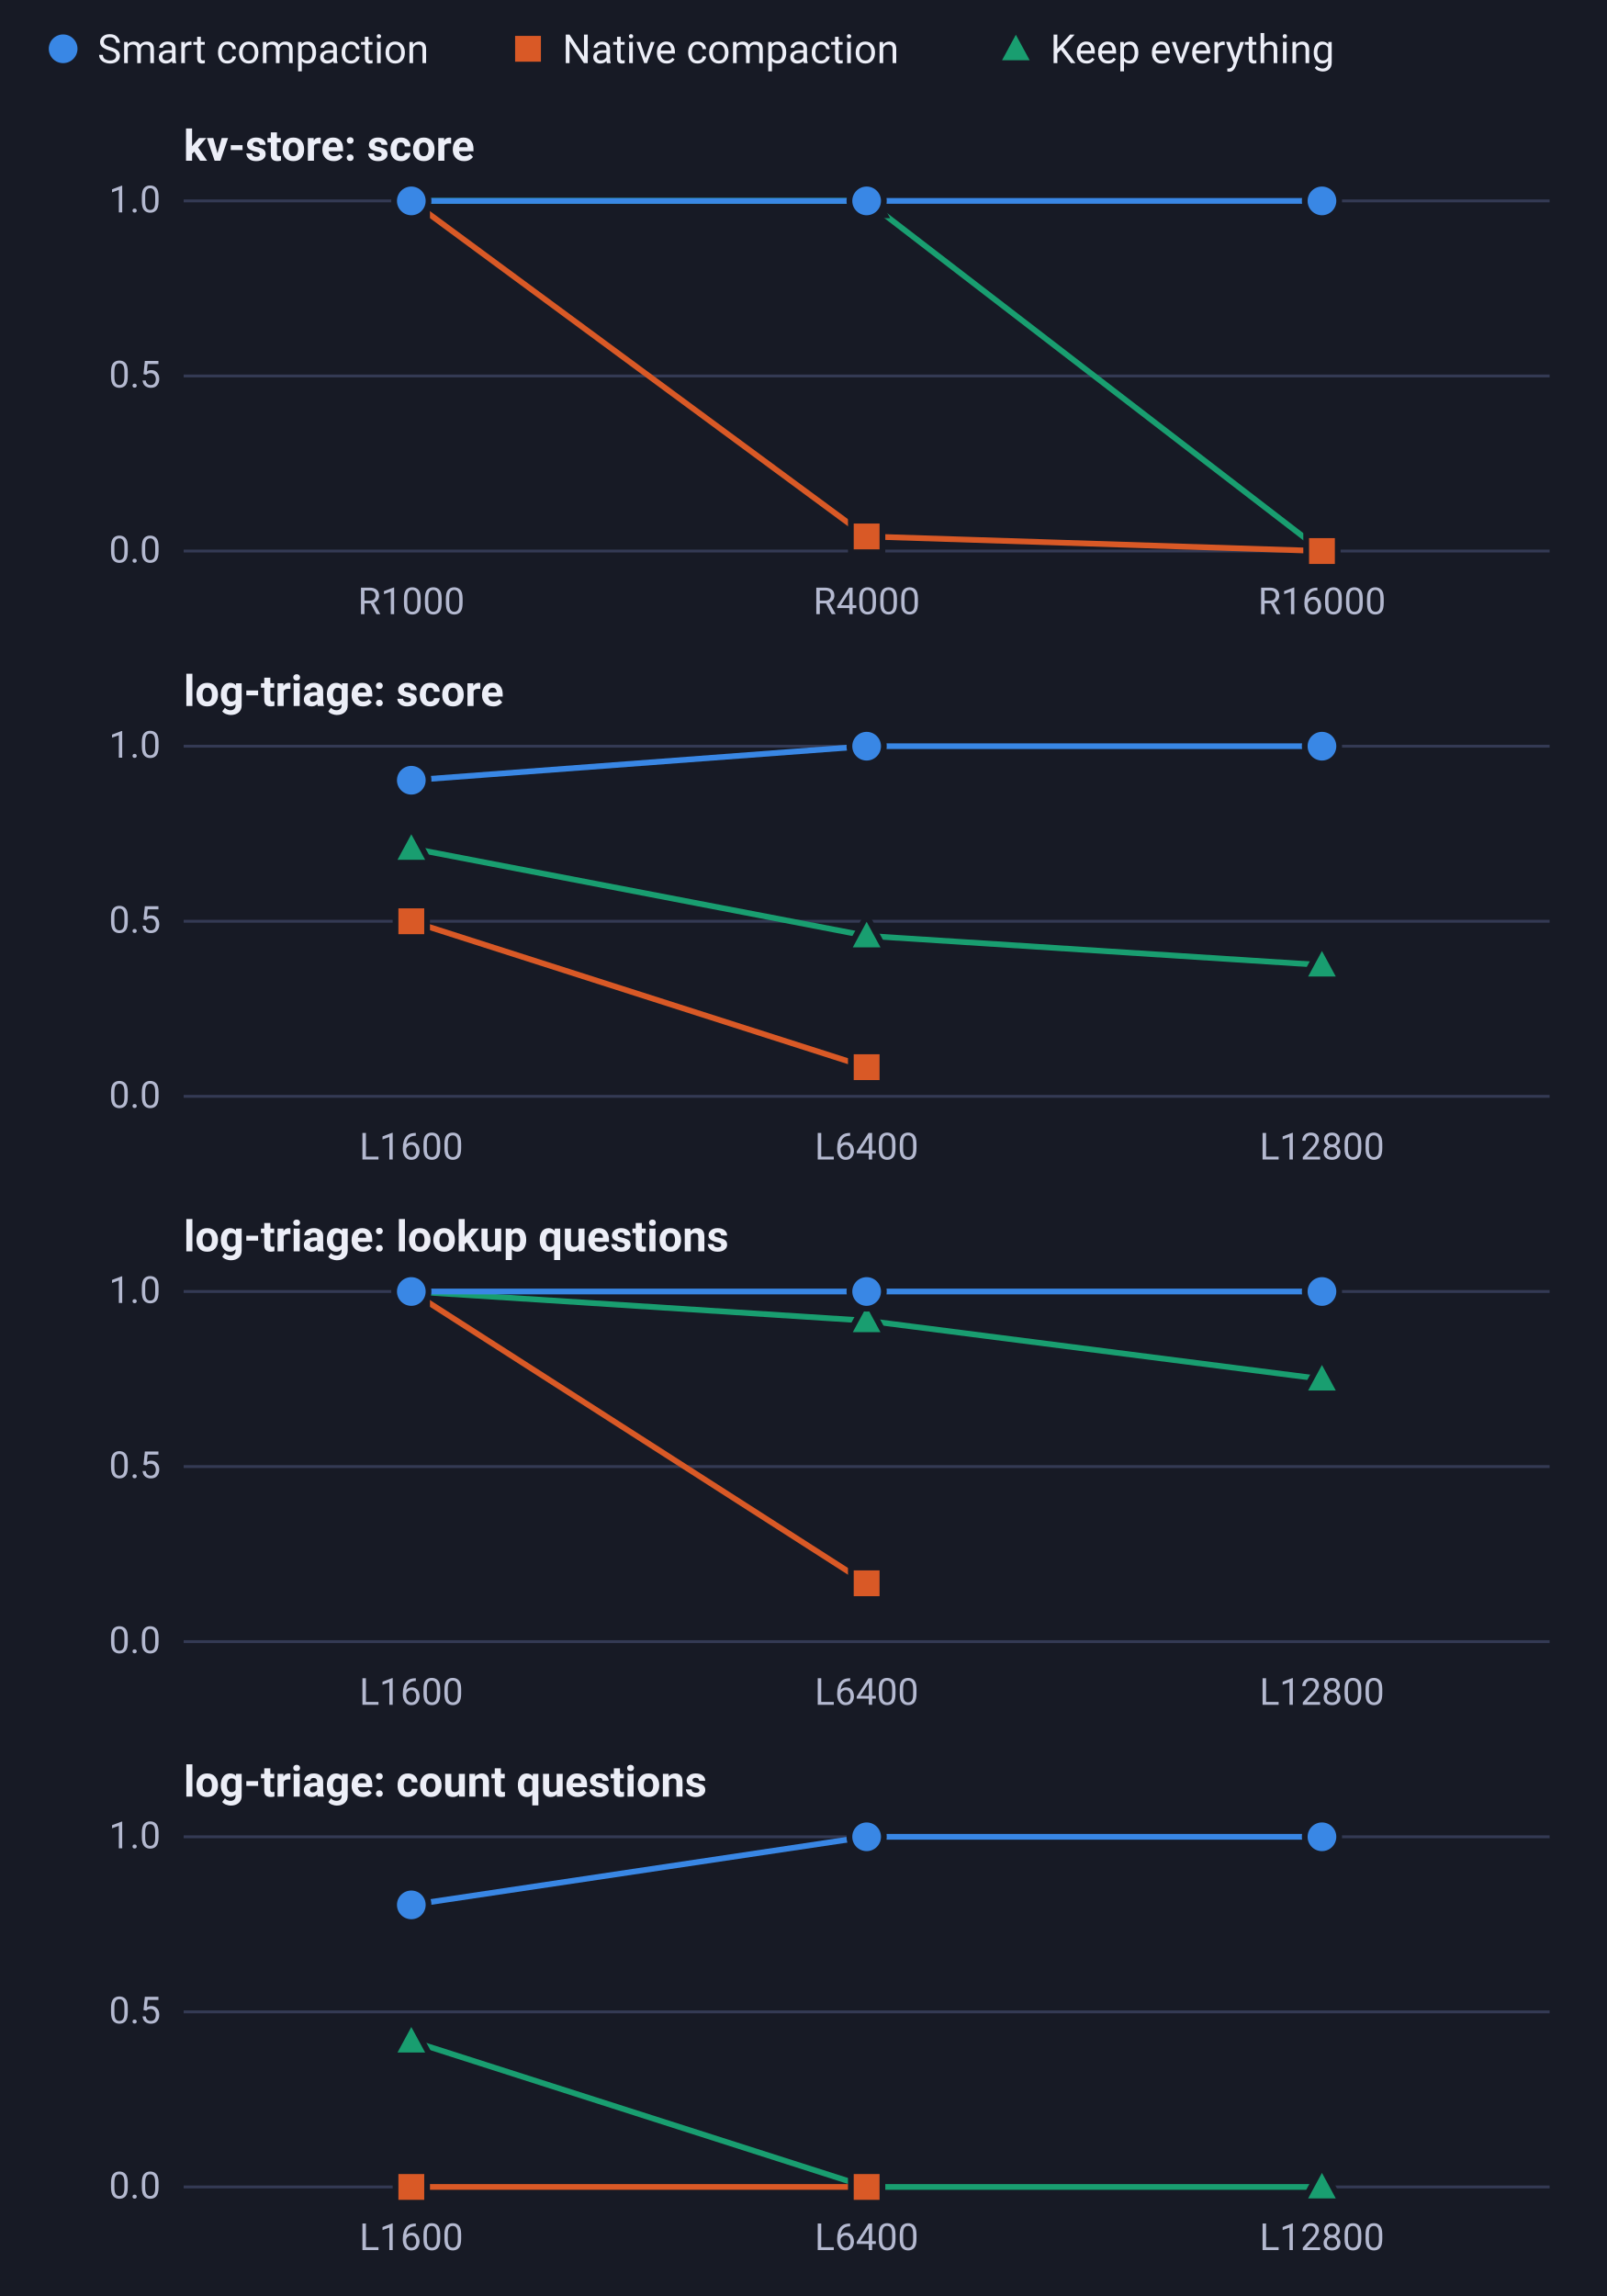
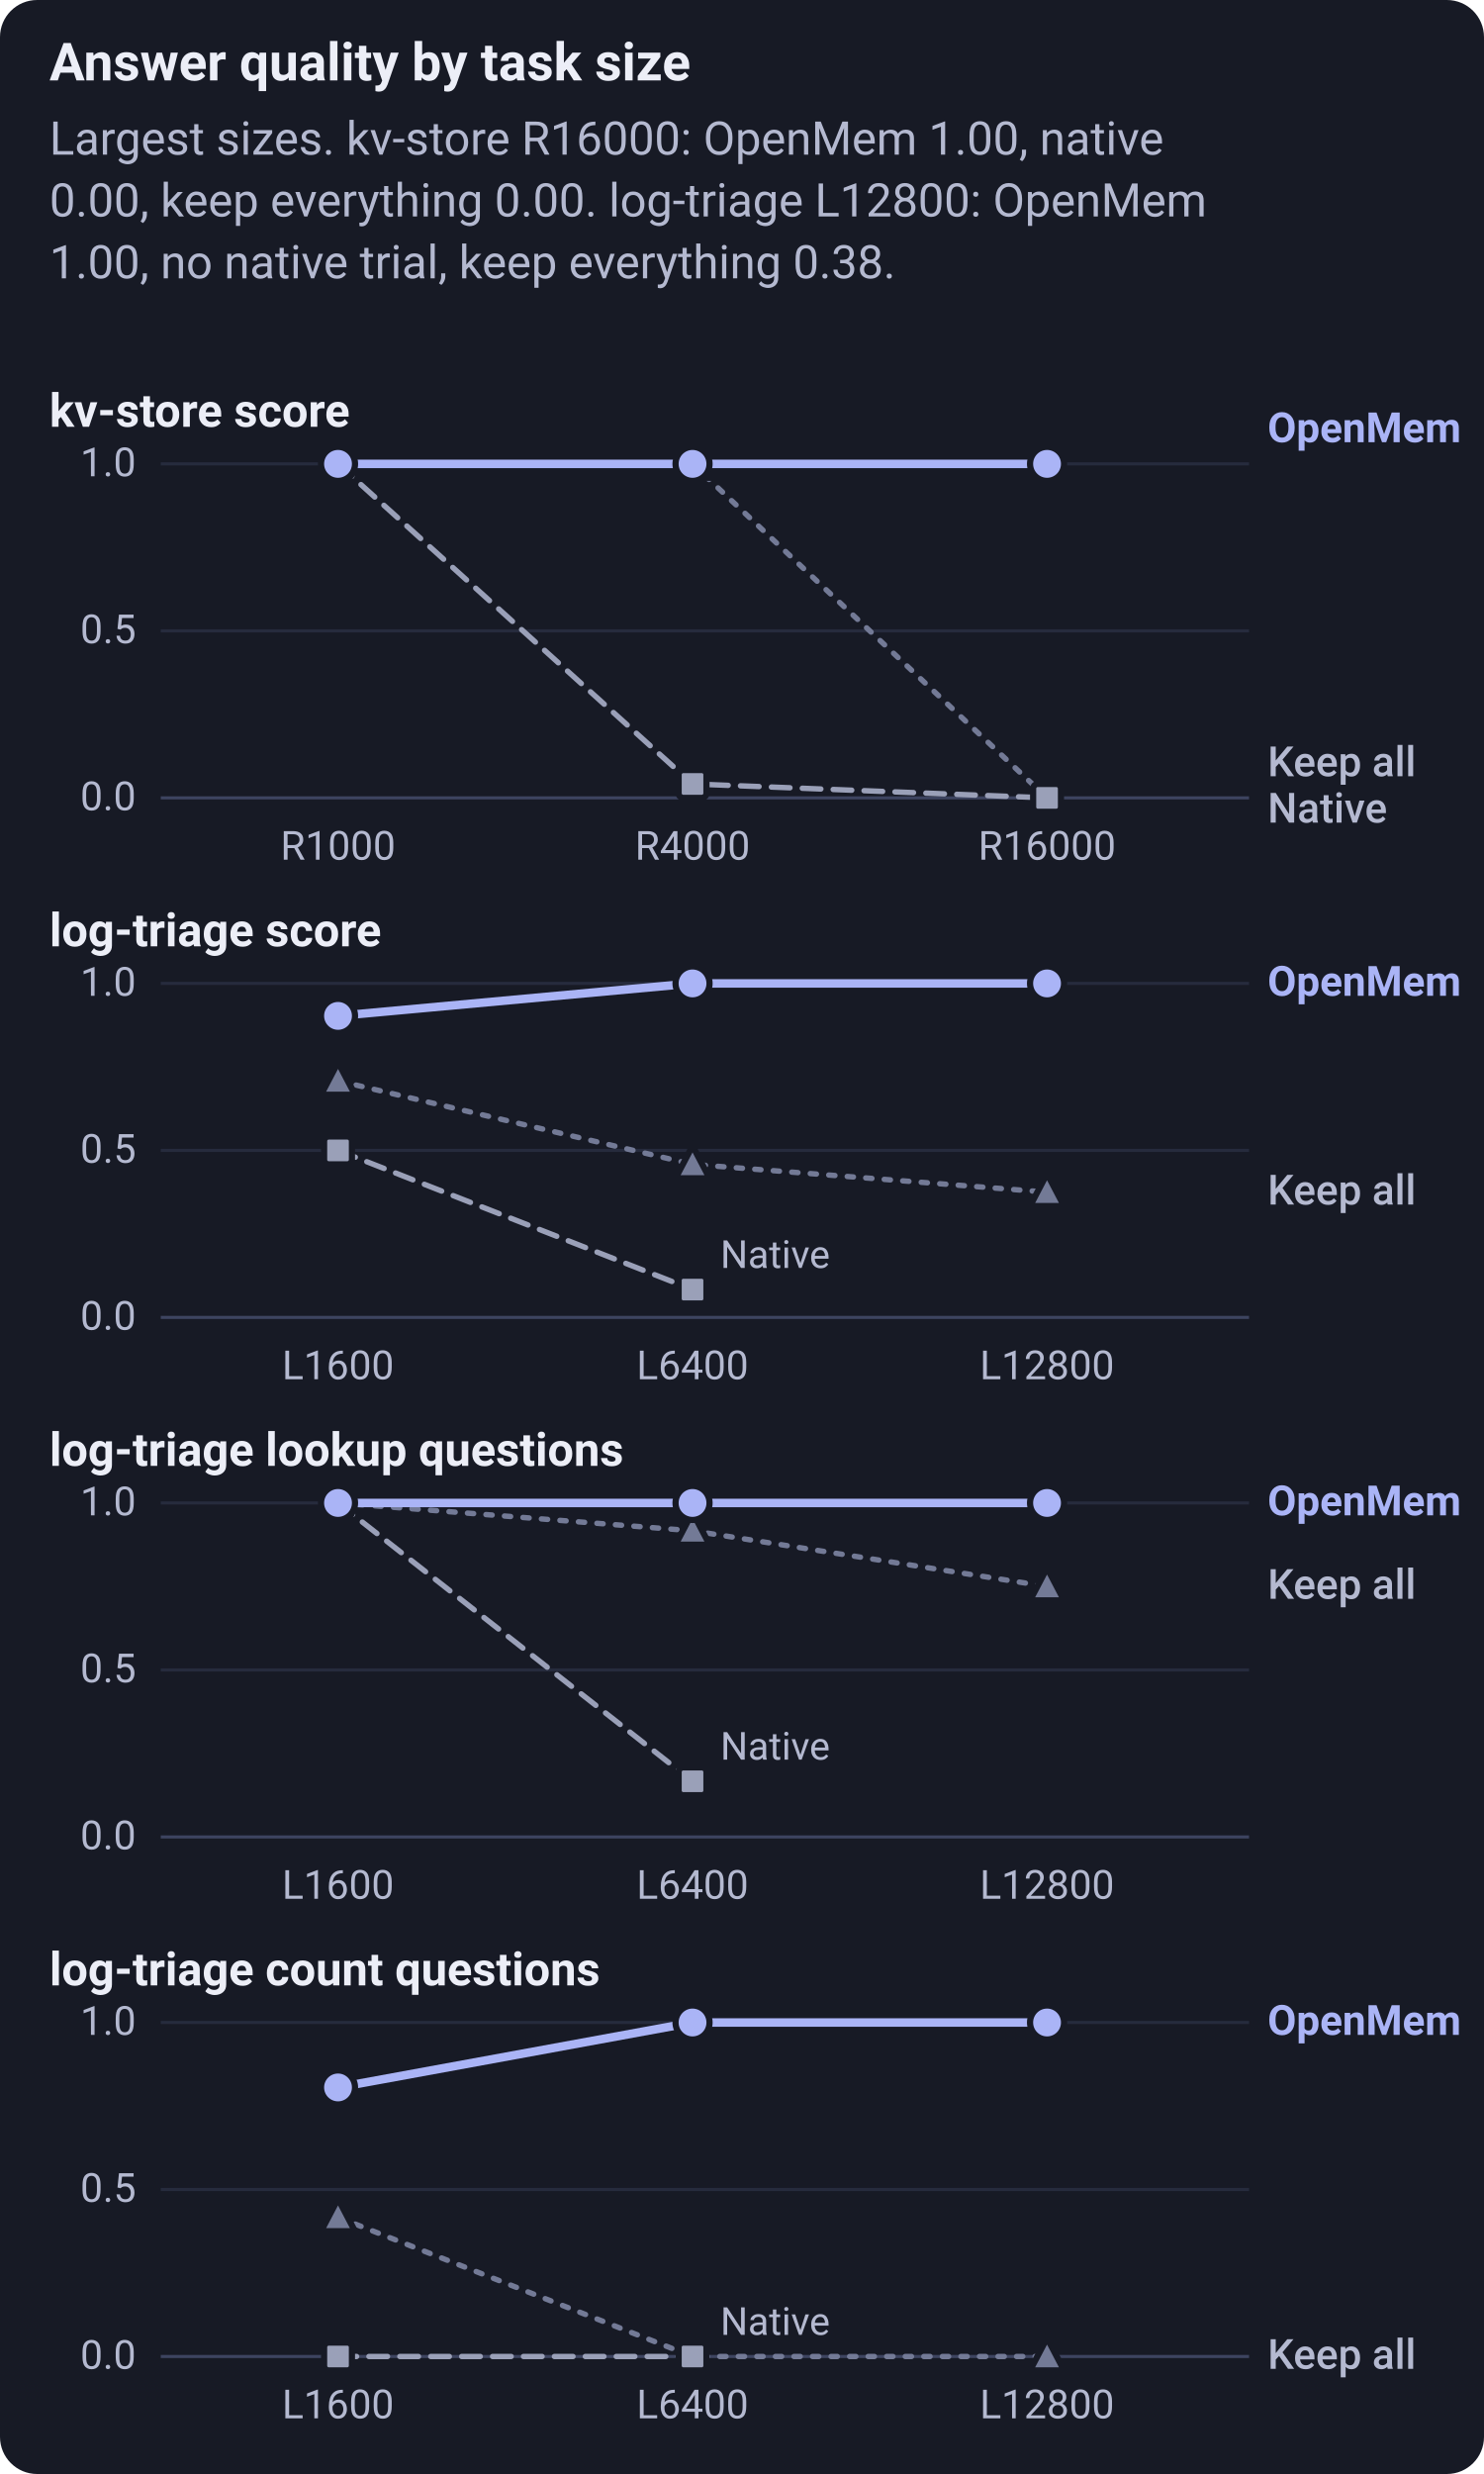
- <svg xmlns="http://www.w3.org/2000/svg" viewBox="0 0 560 800" width="560" height="800" role="img" font-family="system-ui, -apple-system, 'Segoe UI', Roboto, sans-serif">
-   <rect width="560" height="800" fill="#171a25" />
-   <circle cx="22" cy="17" r="6" fill="#3987e5" stroke="#171a25" stroke-width="2" />
-   <text x="34" y="22" font-size="14" fill="#eceef7">Smart compaction</text>
-   <rect x="178.5" y="11.5" width="11" height="11" fill="#d95926" stroke="#171a25" stroke-width="2" />
-   <text x="196" y="22" font-size="14" fill="#eceef7">Native compaction</text>
-   <path d="M354 10 L360.5 22 L347.5 22 Z" fill="#199e70" stroke="#171a25" stroke-width="2" />
-   <text x="366" y="22" font-size="14" fill="#eceef7">Keep everything</text>
-   <text x="64" y="56" font-size="15" font-weight="600" fill="#eceef7">kv-store: score</text>
-   <line x1="64" x2="540" y1="192" y2="192" stroke="#343a54" stroke-width="1" />
-   <text x="56" y="196" font-size="13" text-anchor="end" fill="#b4b9d0">0.0</text>
-   <line x1="64" x2="540" y1="131" y2="131" stroke="#343a54" stroke-width="1" />
-   <text x="56" y="135" font-size="13" text-anchor="end" fill="#b4b9d0">0.5</text>
-   <line x1="64" x2="540" y1="70" y2="70" stroke="#343a54" stroke-width="1" />
-   <text x="56" y="74" font-size="13" text-anchor="end" fill="#b4b9d0">1.0</text>
-   <text x="143.333" y="214" font-size="13" text-anchor="middle" fill="#b4b9d0">R1000</text>
-   <text x="302" y="214" font-size="13" text-anchor="middle" fill="#b4b9d0">R4000</text>
-   <text x="460.667" y="214" font-size="13" text-anchor="middle" fill="#b4b9d0">R16000</text>
-   <polyline points="143.333,70 302,70 460.667,192" fill="none" stroke="#199e70" stroke-width="2" />
-   <path d="M143.333 63 L149.833 75 L136.833 75 Z" fill="#199e70" stroke="#171a25" stroke-width="2" />
-   <path d="M302 63 L308.5 75 L295.5 75 Z" fill="#199e70" stroke="#171a25" stroke-width="2" />
-   <path d="M460.667 185 L467.167 197 L454.167 197 Z" fill="#199e70" stroke="#171a25" stroke-width="2" />
-   <polyline points="143.333,70 302,186.917 460.667,192" fill="none" stroke="#d95926" stroke-width="2" />
-   <rect x="137.833" y="64.5" width="11" height="11" fill="#d95926" stroke="#171a25" stroke-width="2" />
-   <rect x="296.5" y="181.417" width="11" height="11" fill="#d95926" stroke="#171a25" stroke-width="2" />
-   <rect x="455.167" y="186.5" width="11" height="11" fill="#d95926" stroke="#171a25" stroke-width="2" />
-   <polyline points="143.333,70 302,70 460.667,70" fill="none" stroke="#3987e5" stroke-width="2" />
-   <circle cx="143.333" cy="70" r="6" fill="#3987e5" stroke="#171a25" stroke-width="2" />
-   <circle cx="302" cy="70" r="6" fill="#3987e5" stroke="#171a25" stroke-width="2" />
-   <circle cx="460.667" cy="70" r="6" fill="#3987e5" stroke="#171a25" stroke-width="2" />
-   <text x="64" y="246" font-size="15" font-weight="600" fill="#eceef7">log-triage: score</text>
-   <line x1="64" x2="540" y1="382" y2="382" stroke="#343a54" stroke-width="1" />
-   <text x="56" y="386" font-size="13" text-anchor="end" fill="#b4b9d0">0.0</text>
-   <line x1="64" x2="540" y1="321" y2="321" stroke="#343a54" stroke-width="1" />
-   <text x="56" y="325" font-size="13" text-anchor="end" fill="#b4b9d0">0.5</text>
-   <line x1="64" x2="540" y1="260" y2="260" stroke="#343a54" stroke-width="1" />
-   <text x="56" y="264" font-size="13" text-anchor="end" fill="#b4b9d0">1.0</text>
-   <text x="143.333" y="404" font-size="13" text-anchor="middle" fill="#b4b9d0">L1600</text>
-   <text x="302" y="404" font-size="13" text-anchor="middle" fill="#b4b9d0">L6400</text>
-   <text x="460.667" y="404" font-size="13" text-anchor="middle" fill="#b4b9d0">L12800</text>
-   <polyline points="143.333,295.583 302,326.083 460.667,336.25" fill="none" stroke="#199e70" stroke-width="2" />
-   <path d="M143.333 288.583 L149.833 300.583 L136.833 300.583 Z" fill="#199e70" stroke="#171a25" stroke-width="2" />
-   <path d="M302 319.083 L308.5 331.083 L295.5 331.083 Z" fill="#199e70" stroke="#171a25" stroke-width="2" />
-   <path d="M460.667 329.25 L467.167 341.25 L454.167 341.25 Z" fill="#199e70" stroke="#171a25" stroke-width="2" />
-   <polyline points="143.333,321 302,371.833" fill="none" stroke="#d95926" stroke-width="2" />
-   <rect x="137.833" y="315.5" width="11" height="11" fill="#d95926" stroke="#171a25" stroke-width="2" />
-   <rect x="296.5" y="366.333" width="11" height="11" fill="#d95926" stroke="#171a25" stroke-width="2" />
-   <polyline points="143.333,271.861 302,260 460.667,260" fill="none" stroke="#3987e5" stroke-width="2" />
-   <circle cx="143.333" cy="271.861" r="6" fill="#3987e5" stroke="#171a25" stroke-width="2" />
-   <circle cx="302" cy="260" r="6" fill="#3987e5" stroke="#171a25" stroke-width="2" />
-   <circle cx="460.667" cy="260" r="6" fill="#3987e5" stroke="#171a25" stroke-width="2" />
-   <text x="64" y="436" font-size="15" font-weight="600" fill="#eceef7">log-triage: lookup questions</text>
-   <line x1="64" x2="540" y1="572" y2="572" stroke="#343a54" stroke-width="1" />
-   <text x="56" y="576" font-size="13" text-anchor="end" fill="#b4b9d0">0.0</text>
-   <line x1="64" x2="540" y1="511" y2="511" stroke="#343a54" stroke-width="1" />
-   <text x="56" y="515" font-size="13" text-anchor="end" fill="#b4b9d0">0.5</text>
-   <line x1="64" x2="540" y1="450" y2="450" stroke="#343a54" stroke-width="1" />
-   <text x="56" y="454" font-size="13" text-anchor="end" fill="#b4b9d0">1.0</text>
-   <text x="143.333" y="594" font-size="13" text-anchor="middle" fill="#b4b9d0">L1600</text>
-   <text x="302" y="594" font-size="13" text-anchor="middle" fill="#b4b9d0">L6400</text>
-   <text x="460.667" y="594" font-size="13" text-anchor="middle" fill="#b4b9d0">L12800</text>
-   <polyline points="143.333,450 302,460.167 460.667,480.5" fill="none" stroke="#199e70" stroke-width="2" />
-   <path d="M143.333 443 L149.833 455 L136.833 455 Z" fill="#199e70" stroke="#171a25" stroke-width="2" />
-   <path d="M302 453.167 L308.5 465.167 L295.5 465.167 Z" fill="#199e70" stroke="#171a25" stroke-width="2" />
-   <path d="M460.667 473.5 L467.167 485.5 L454.167 485.5 Z" fill="#199e70" stroke="#171a25" stroke-width="2" />
-   <polyline points="143.333,450 302,551.667" fill="none" stroke="#d95926" stroke-width="2" />
-   <rect x="137.833" y="444.5" width="11" height="11" fill="#d95926" stroke="#171a25" stroke-width="2" />
-   <rect x="296.5" y="546.167" width="11" height="11" fill="#d95926" stroke="#171a25" stroke-width="2" />
-   <polyline points="143.333,450 302,450 460.667,450" fill="none" stroke="#3987e5" stroke-width="2" />
-   <circle cx="143.333" cy="450" r="6" fill="#3987e5" stroke="#171a25" stroke-width="2" />
-   <circle cx="302" cy="450" r="6" fill="#3987e5" stroke="#171a25" stroke-width="2" />
-   <circle cx="460.667" cy="450" r="6" fill="#3987e5" stroke="#171a25" stroke-width="2" />
-   <text x="64" y="626" font-size="15" font-weight="600" fill="#eceef7">log-triage: count questions</text>
-   <line x1="64" x2="540" y1="762" y2="762" stroke="#343a54" stroke-width="1" />
-   <text x="56" y="766" font-size="13" text-anchor="end" fill="#b4b9d0">0.0</text>
-   <line x1="64" x2="540" y1="701" y2="701" stroke="#343a54" stroke-width="1" />
-   <text x="56" y="705" font-size="13" text-anchor="end" fill="#b4b9d0">0.5</text>
-   <line x1="64" x2="540" y1="640" y2="640" stroke="#343a54" stroke-width="1" />
-   <text x="56" y="644" font-size="13" text-anchor="end" fill="#b4b9d0">1.0</text>
-   <text x="143.333" y="784" font-size="13" text-anchor="middle" fill="#b4b9d0">L1600</text>
-   <text x="302" y="784" font-size="13" text-anchor="middle" fill="#b4b9d0">L6400</text>
-   <text x="460.667" y="784" font-size="13" text-anchor="middle" fill="#b4b9d0">L12800</text>
-   <polyline points="143.333,711.167 302,762 460.667,762" fill="none" stroke="#199e70" stroke-width="2" />
-   <path d="M143.333 704.167 L149.833 716.167 L136.833 716.167 Z" fill="#199e70" stroke="#171a25" stroke-width="2" />
-   <path d="M302 755 L308.5 767 L295.5 767 Z" fill="#199e70" stroke="#171a25" stroke-width="2" />
-   <path d="M460.667 755 L467.167 767 L454.167 767 Z" fill="#199e70" stroke="#171a25" stroke-width="2" />
-   <polyline points="143.333,762 302,762" fill="none" stroke="#d95926" stroke-width="2" />
-   <rect x="137.833" y="756.5" width="11" height="11" fill="#d95926" stroke="#171a25" stroke-width="2" />
-   <rect x="296.5" y="756.5" width="11" height="11" fill="#d95926" stroke="#171a25" stroke-width="2" />
-   <polyline points="143.333,663.722 302,640 460.667,640" fill="none" stroke="#3987e5" stroke-width="2" />
-   <circle cx="143.333" cy="663.722" r="6" fill="#3987e5" stroke="#171a25" stroke-width="2" />
-   <circle cx="302" cy="640" r="6" fill="#3987e5" stroke="#171a25" stroke-width="2" />
-   <circle cx="460.667" cy="640" r="6" fill="#3987e5" stroke="#171a25" stroke-width="2" />
+ <svg xmlns="http://www.w3.org/2000/svg" viewBox="0 0 480 800" width="480" height="800" role="img" aria-label="Answer quality by task size" font-family="'DM Sans', system-ui, -apple-system, 'Segoe UI', Roboto, sans-serif">
+   <rect width="480" height="800" rx="12" fill="#171a25" />
+   <text x="16" y="26" font-size="17" font-weight="700" fill="#eceef7">Answer quality by task size</text>
+   <text x="16" y="50" font-size="15" fill="#b4b9d0">Largest sizes. kv-store R16000: OpenMem 1.00, native</text>
+   <text x="16" y="70" font-size="15" fill="#b4b9d0">0.00, keep everything 0.00. log-triage L12800: OpenMem</text>
+   <text x="16" y="90" font-size="15" fill="#b4b9d0">1.00, no native trial, keep everything 0.38.</text>
+   <text x="16" y="138" font-size="15" font-weight="700" fill="#eceef7">kv-store score</text>
+   <line x1="52" x2="404" y1="258" y2="258" stroke="#3d4460" stroke-width="1" />
+   <text x="44" y="262" font-size="13" text-anchor="end" fill="#b4b9d0">0.0</text>
+   <line x1="52" x2="404" y1="204" y2="204" stroke="#262b3d" stroke-width="1" />
+   <text x="44" y="208" font-size="13" text-anchor="end" fill="#b4b9d0">0.5</text>
+   <line x1="52" x2="404" y1="150" y2="150" stroke="#262b3d" stroke-width="1" />
+   <text x="44" y="154" font-size="13" text-anchor="end" fill="#b4b9d0">1.0</text>
+   <text x="109.333" y="278" font-size="13" text-anchor="middle" fill="#b4b9d0">R1000</text>
+   <text x="224" y="278" font-size="13" text-anchor="middle" fill="#b4b9d0">R4000</text>
+   <text x="338.667" y="278" font-size="13" text-anchor="middle" fill="#b4b9d0">R16000</text>
+   <polyline points="109.333,150 224,150 338.667,258" fill="none" stroke="#737a96" stroke-width="1.75" stroke-dasharray="2 4" stroke-linecap="round" stroke-linejoin="round" />
+   <path d="M109.333 144 L114.833 154.5 L103.833 154.5 Z" fill="#737a96" stroke="#171a25" stroke-width="2" />
+   <path d="M224 144 L229.5 154.5 L218.5 154.5 Z" fill="#737a96" stroke="#171a25" stroke-width="2" />
+   <path d="M338.667 252 L344.167 262.5 L333.167 262.5 Z" fill="#737a96" stroke="#171a25" stroke-width="2" />
+   <polyline points="109.333,150 224,253.5 338.667,258" fill="none" stroke="#9aa0b8" stroke-width="1.75" stroke-dasharray="6 4" stroke-linecap="round" stroke-linejoin="round" />
+   <rect x="104.833" y="145.5" width="9" height="9" rx="1.5" fill="#9aa0b8" stroke="#171a25" stroke-width="2" />
+   <rect x="219.5" y="249" width="9" height="9" rx="1.5" fill="#9aa0b8" stroke="#171a25" stroke-width="2" />
+   <rect x="334.167" y="253.5" width="9" height="9" rx="1.5" fill="#9aa0b8" stroke="#171a25" stroke-width="2" />
+   <polyline points="109.333,150 224,150 338.667,150" fill="none" stroke="#aab4f6" stroke-width="2.75" stroke-linecap="round" stroke-linejoin="round" />
+   <circle cx="109.333" cy="150" r="5.5" fill="#aab4f6" stroke="#171a25" stroke-width="2" />
+   <circle cx="224" cy="150" r="5.5" fill="#aab4f6" stroke="#171a25" stroke-width="2" />
+   <circle cx="338.667" cy="150" r="5.5" fill="#aab4f6" stroke="#171a25" stroke-width="2" />
+   <text x="410" y="143" font-size="13.5" font-weight="700" fill="#aab4f6">OpenMem</text>
+   <text x="410" y="251" font-size="13.5" font-weight="500" fill="#b4b9d0">Keep all</text>
+   <text x="410" y="266" font-size="13.5" font-weight="500" fill="#b4b9d0">Native</text>
+   <text x="16" y="306" font-size="15" font-weight="700" fill="#eceef7">log-triage score</text>
+   <line x1="52" x2="404" y1="426" y2="426" stroke="#3d4460" stroke-width="1" />
+   <text x="44" y="430" font-size="13" text-anchor="end" fill="#b4b9d0">0.0</text>
+   <line x1="52" x2="404" y1="372" y2="372" stroke="#262b3d" stroke-width="1" />
+   <text x="44" y="376" font-size="13" text-anchor="end" fill="#b4b9d0">0.5</text>
+   <line x1="52" x2="404" y1="318" y2="318" stroke="#262b3d" stroke-width="1" />
+   <text x="44" y="322" font-size="13" text-anchor="end" fill="#b4b9d0">1.0</text>
+   <text x="109.333" y="446" font-size="13" text-anchor="middle" fill="#b4b9d0">L1600</text>
+   <text x="224" y="446" font-size="13" text-anchor="middle" fill="#b4b9d0">L6400</text>
+   <text x="338.667" y="446" font-size="13" text-anchor="middle" fill="#b4b9d0">L12800</text>
+   <polyline points="109.333,349.5 224,376.5 338.667,385.5" fill="none" stroke="#737a96" stroke-width="1.75" stroke-dasharray="2 4" stroke-linecap="round" stroke-linejoin="round" />
+   <path d="M109.333 343.5 L114.833 354 L103.833 354 Z" fill="#737a96" stroke="#171a25" stroke-width="2" />
+   <path d="M224 370.5 L229.5 381 L218.5 381 Z" fill="#737a96" stroke="#171a25" stroke-width="2" />
+   <path d="M338.667 379.5 L344.167 390 L333.167 390 Z" fill="#737a96" stroke="#171a25" stroke-width="2" />
+   <polyline points="109.333,372 224,417" fill="none" stroke="#9aa0b8" stroke-width="1.75" stroke-dasharray="6 4" stroke-linecap="round" stroke-linejoin="round" />
+   <rect x="104.833" y="367.5" width="9" height="9" rx="1.5" fill="#9aa0b8" stroke="#171a25" stroke-width="2" />
+   <rect x="219.5" y="412.5" width="9" height="9" rx="1.5" fill="#9aa0b8" stroke="#171a25" stroke-width="2" />
+   <polyline points="109.333,328.5 224,318 338.667,318" fill="none" stroke="#aab4f6" stroke-width="2.75" stroke-linecap="round" stroke-linejoin="round" />
+   <circle cx="109.333" cy="328.5" r="5.5" fill="#aab4f6" stroke="#171a25" stroke-width="2" />
+   <circle cx="224" cy="318" r="5.5" fill="#aab4f6" stroke="#171a25" stroke-width="2" />
+   <circle cx="338.667" cy="318" r="5.5" fill="#aab4f6" stroke="#171a25" stroke-width="2" />
+   <text x="410" y="322" font-size="13.5" font-weight="700" fill="#aab4f6">OpenMem</text>
+   <text x="410" y="389.5" font-size="13.5" font-weight="500" fill="#b4b9d0">Keep all</text>
+   <text x="233" y="410" font-size="12.5" fill="#b4b9d0" stroke="#171a25" stroke-width="3" paint-order="stroke">Native</text>
+   <text x="16" y="474" font-size="15" font-weight="700" fill="#eceef7">log-triage lookup questions</text>
+   <line x1="52" x2="404" y1="594" y2="594" stroke="#3d4460" stroke-width="1" />
+   <text x="44" y="598" font-size="13" text-anchor="end" fill="#b4b9d0">0.0</text>
+   <line x1="52" x2="404" y1="540" y2="540" stroke="#262b3d" stroke-width="1" />
+   <text x="44" y="544" font-size="13" text-anchor="end" fill="#b4b9d0">0.5</text>
+   <line x1="52" x2="404" y1="486" y2="486" stroke="#262b3d" stroke-width="1" />
+   <text x="44" y="490" font-size="13" text-anchor="end" fill="#b4b9d0">1.0</text>
+   <text x="109.333" y="614" font-size="13" text-anchor="middle" fill="#b4b9d0">L1600</text>
+   <text x="224" y="614" font-size="13" text-anchor="middle" fill="#b4b9d0">L6400</text>
+   <text x="338.667" y="614" font-size="13" text-anchor="middle" fill="#b4b9d0">L12800</text>
+   <polyline points="109.333,486 224,495 338.667,513" fill="none" stroke="#737a96" stroke-width="1.75" stroke-dasharray="2 4" stroke-linecap="round" stroke-linejoin="round" />
+   <path d="M109.333 480 L114.833 490.5 L103.833 490.5 Z" fill="#737a96" stroke="#171a25" stroke-width="2" />
+   <path d="M224 489 L229.5 499.5 L218.5 499.5 Z" fill="#737a96" stroke="#171a25" stroke-width="2" />
+   <path d="M338.667 507 L344.167 517.5 L333.167 517.5 Z" fill="#737a96" stroke="#171a25" stroke-width="2" />
+   <polyline points="109.333,486 224,576" fill="none" stroke="#9aa0b8" stroke-width="1.75" stroke-dasharray="6 4" stroke-linecap="round" stroke-linejoin="round" />
+   <rect x="104.833" y="481.5" width="9" height="9" rx="1.5" fill="#9aa0b8" stroke="#171a25" stroke-width="2" />
+   <rect x="219.5" y="571.5" width="9" height="9" rx="1.5" fill="#9aa0b8" stroke="#171a25" stroke-width="2" />
+   <polyline points="109.333,486 224,486 338.667,486" fill="none" stroke="#aab4f6" stroke-width="2.75" stroke-linecap="round" stroke-linejoin="round" />
+   <circle cx="109.333" cy="486" r="5.5" fill="#aab4f6" stroke="#171a25" stroke-width="2" />
+   <circle cx="224" cy="486" r="5.5" fill="#aab4f6" stroke="#171a25" stroke-width="2" />
+   <circle cx="338.667" cy="486" r="5.5" fill="#aab4f6" stroke="#171a25" stroke-width="2" />
+   <text x="410" y="490" font-size="13.5" font-weight="700" fill="#aab4f6">OpenMem</text>
+   <text x="410" y="517" font-size="13.5" font-weight="500" fill="#b4b9d0">Keep all</text>
+   <text x="233" y="569" font-size="12.5" fill="#b4b9d0" stroke="#171a25" stroke-width="3" paint-order="stroke">Native</text>
+   <text x="16" y="642" font-size="15" font-weight="700" fill="#eceef7">log-triage count questions</text>
+   <line x1="52" x2="404" y1="762" y2="762" stroke="#3d4460" stroke-width="1" />
+   <text x="44" y="766" font-size="13" text-anchor="end" fill="#b4b9d0">0.0</text>
+   <line x1="52" x2="404" y1="708" y2="708" stroke="#262b3d" stroke-width="1" />
+   <text x="44" y="712" font-size="13" text-anchor="end" fill="#b4b9d0">0.5</text>
+   <line x1="52" x2="404" y1="654" y2="654" stroke="#262b3d" stroke-width="1" />
+   <text x="44" y="658" font-size="13" text-anchor="end" fill="#b4b9d0">1.0</text>
+   <text x="109.333" y="782" font-size="13" text-anchor="middle" fill="#b4b9d0">L1600</text>
+   <text x="224" y="782" font-size="13" text-anchor="middle" fill="#b4b9d0">L6400</text>
+   <text x="338.667" y="782" font-size="13" text-anchor="middle" fill="#b4b9d0">L12800</text>
+   <polyline points="109.333,717 224,762 338.667,762" fill="none" stroke="#737a96" stroke-width="1.75" stroke-dasharray="2 4" stroke-linecap="round" stroke-linejoin="round" />
+   <path d="M109.333 711 L114.833 721.5 L103.833 721.5 Z" fill="#737a96" stroke="#171a25" stroke-width="2" />
+   <path d="M224 756 L229.5 766.5 L218.5 766.5 Z" fill="#737a96" stroke="#171a25" stroke-width="2" />
+   <path d="M338.667 756 L344.167 766.5 L333.167 766.5 Z" fill="#737a96" stroke="#171a25" stroke-width="2" />
+   <polyline points="109.333,762 224,762" fill="none" stroke="#9aa0b8" stroke-width="1.75" stroke-dasharray="6 4" stroke-linecap="round" stroke-linejoin="round" />
+   <rect x="104.833" y="757.5" width="9" height="9" rx="1.5" fill="#9aa0b8" stroke="#171a25" stroke-width="2" />
+   <rect x="219.5" y="757.5" width="9" height="9" rx="1.5" fill="#9aa0b8" stroke="#171a25" stroke-width="2" />
+   <polyline points="109.333,675 224,654 338.667,654" fill="none" stroke="#aab4f6" stroke-width="2.75" stroke-linecap="round" stroke-linejoin="round" />
+   <circle cx="109.333" cy="675" r="5.5" fill="#aab4f6" stroke="#171a25" stroke-width="2" />
+   <circle cx="224" cy="654" r="5.5" fill="#aab4f6" stroke="#171a25" stroke-width="2" />
+   <circle cx="338.667" cy="654" r="5.5" fill="#aab4f6" stroke="#171a25" stroke-width="2" />
+   <text x="410" y="658" font-size="13.5" font-weight="700" fill="#aab4f6">OpenMem</text>
+   <text x="410" y="766" font-size="13.5" font-weight="500" fill="#b4b9d0">Keep all</text>
+   <text x="233" y="755" font-size="12.5" fill="#b4b9d0" stroke="#171a25" stroke-width="3" paint-order="stroke">Native</text>
</svg>
